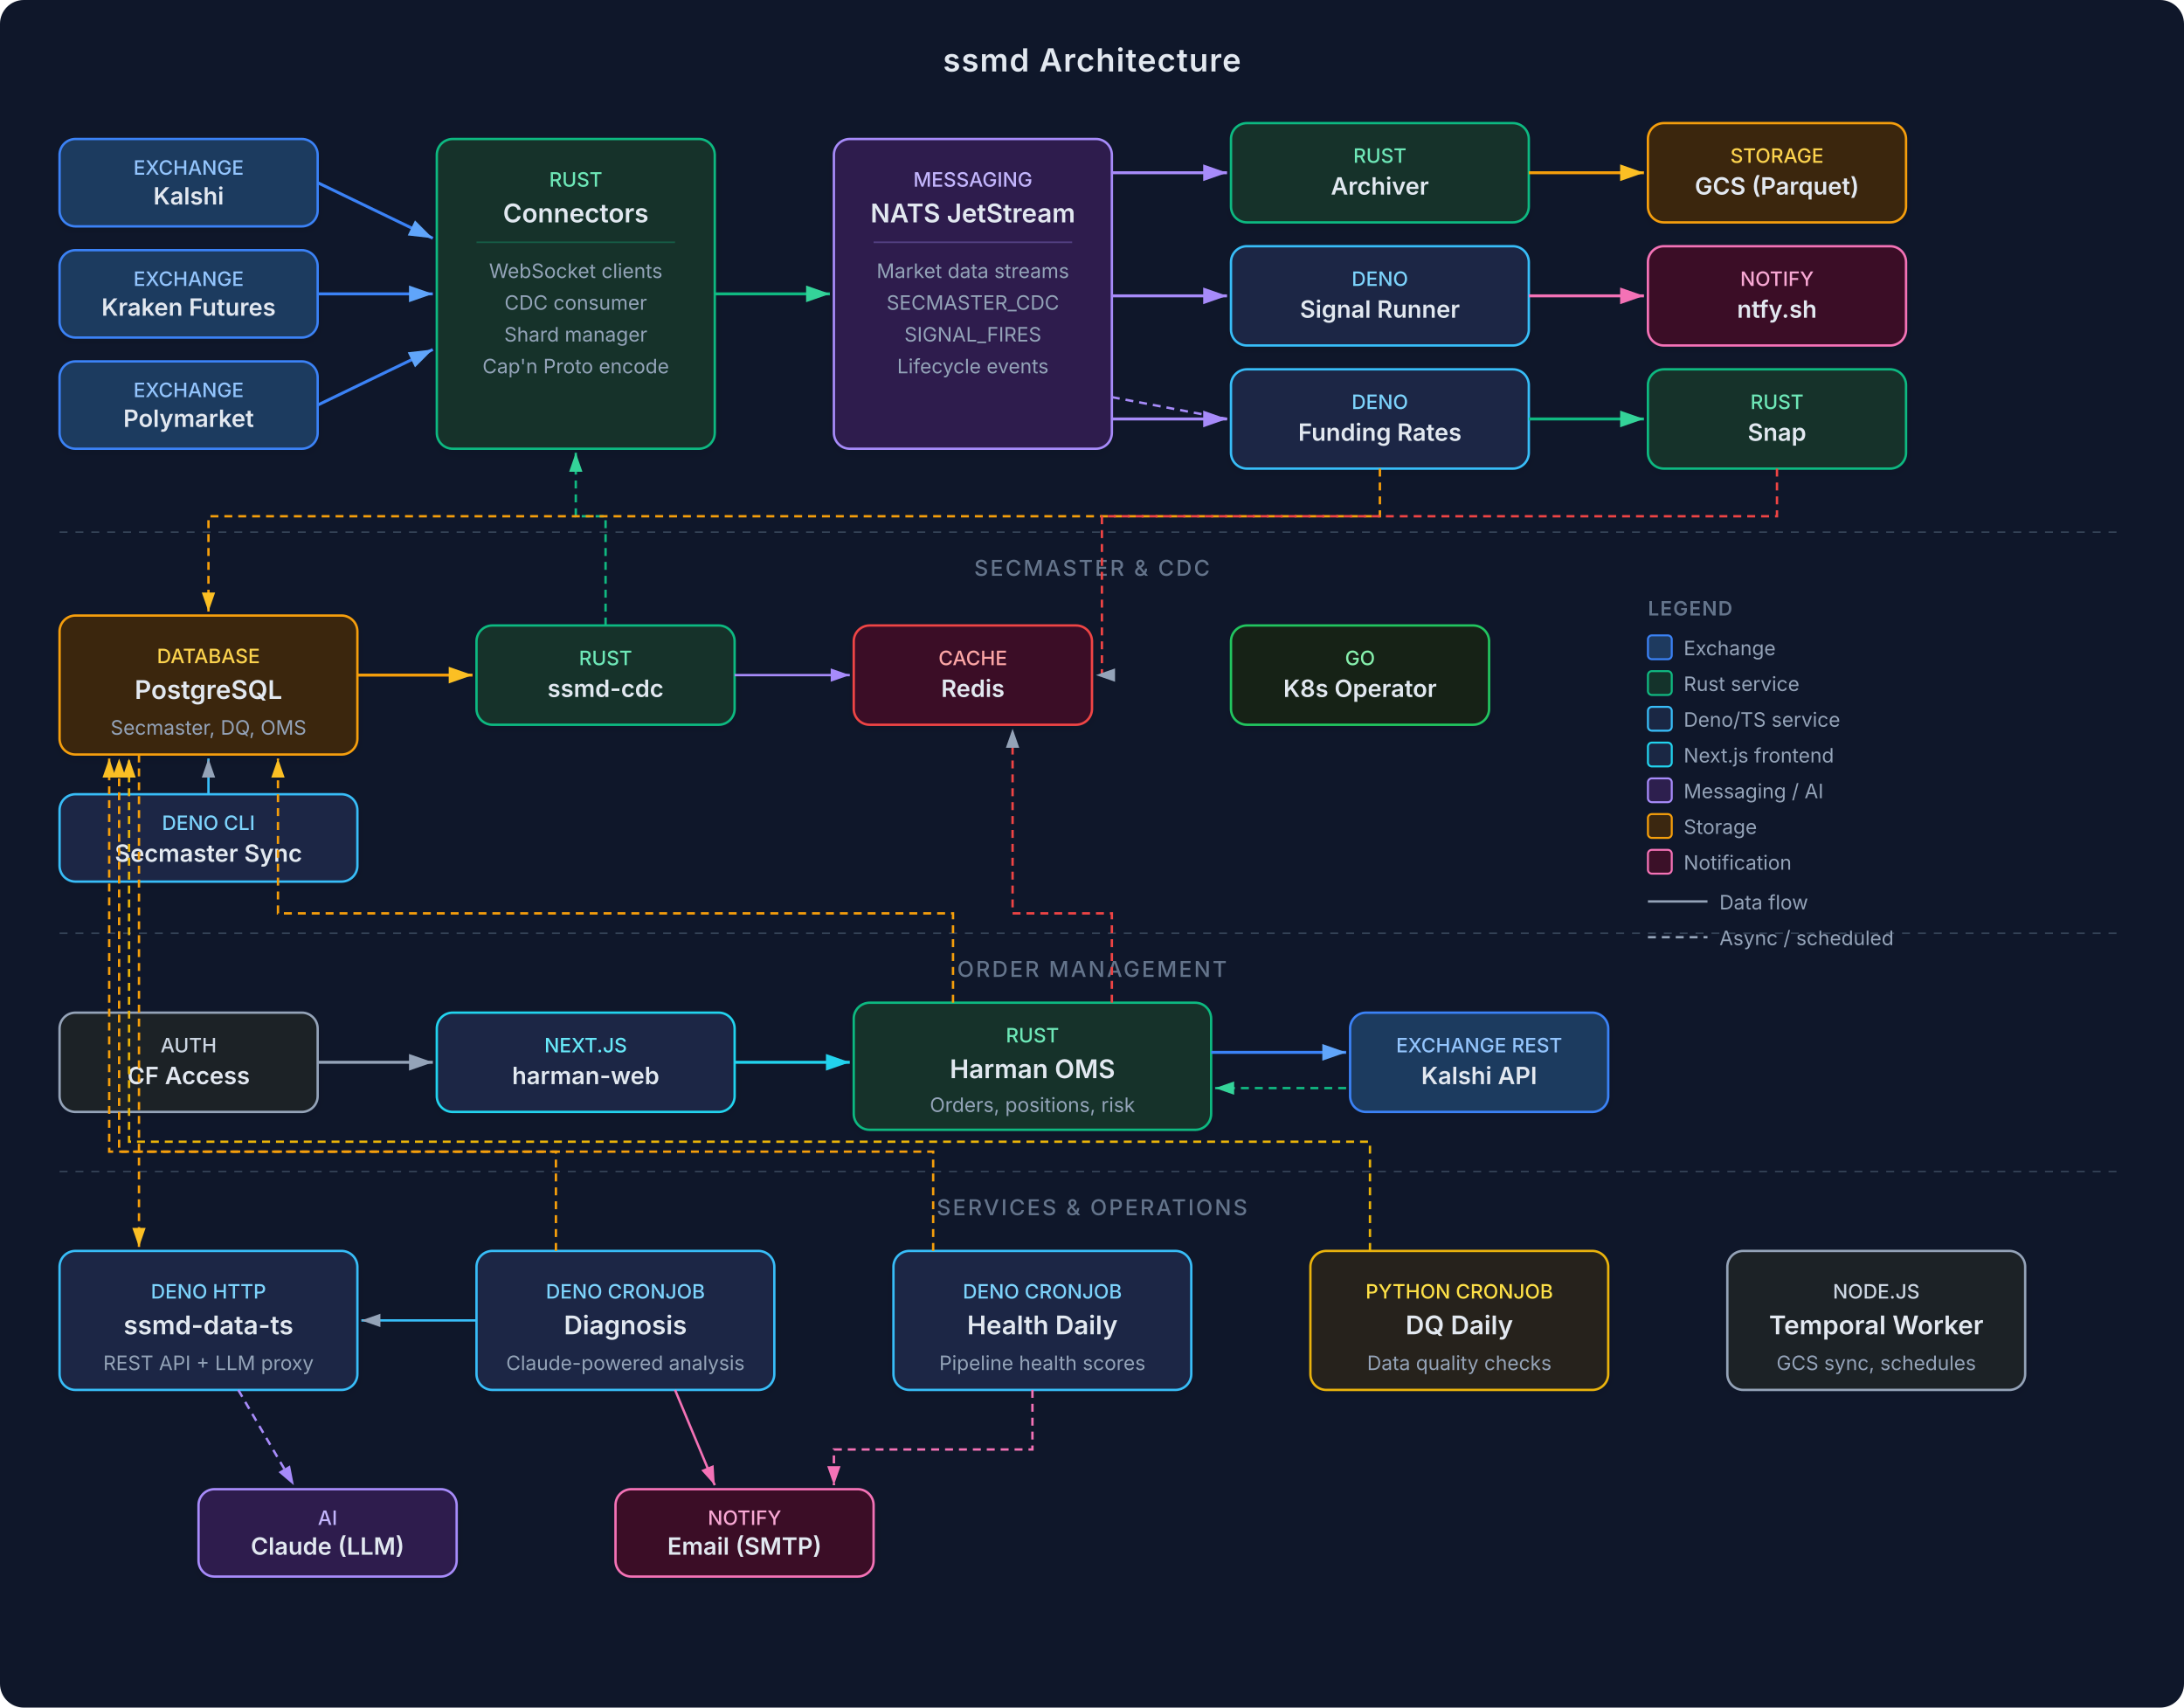
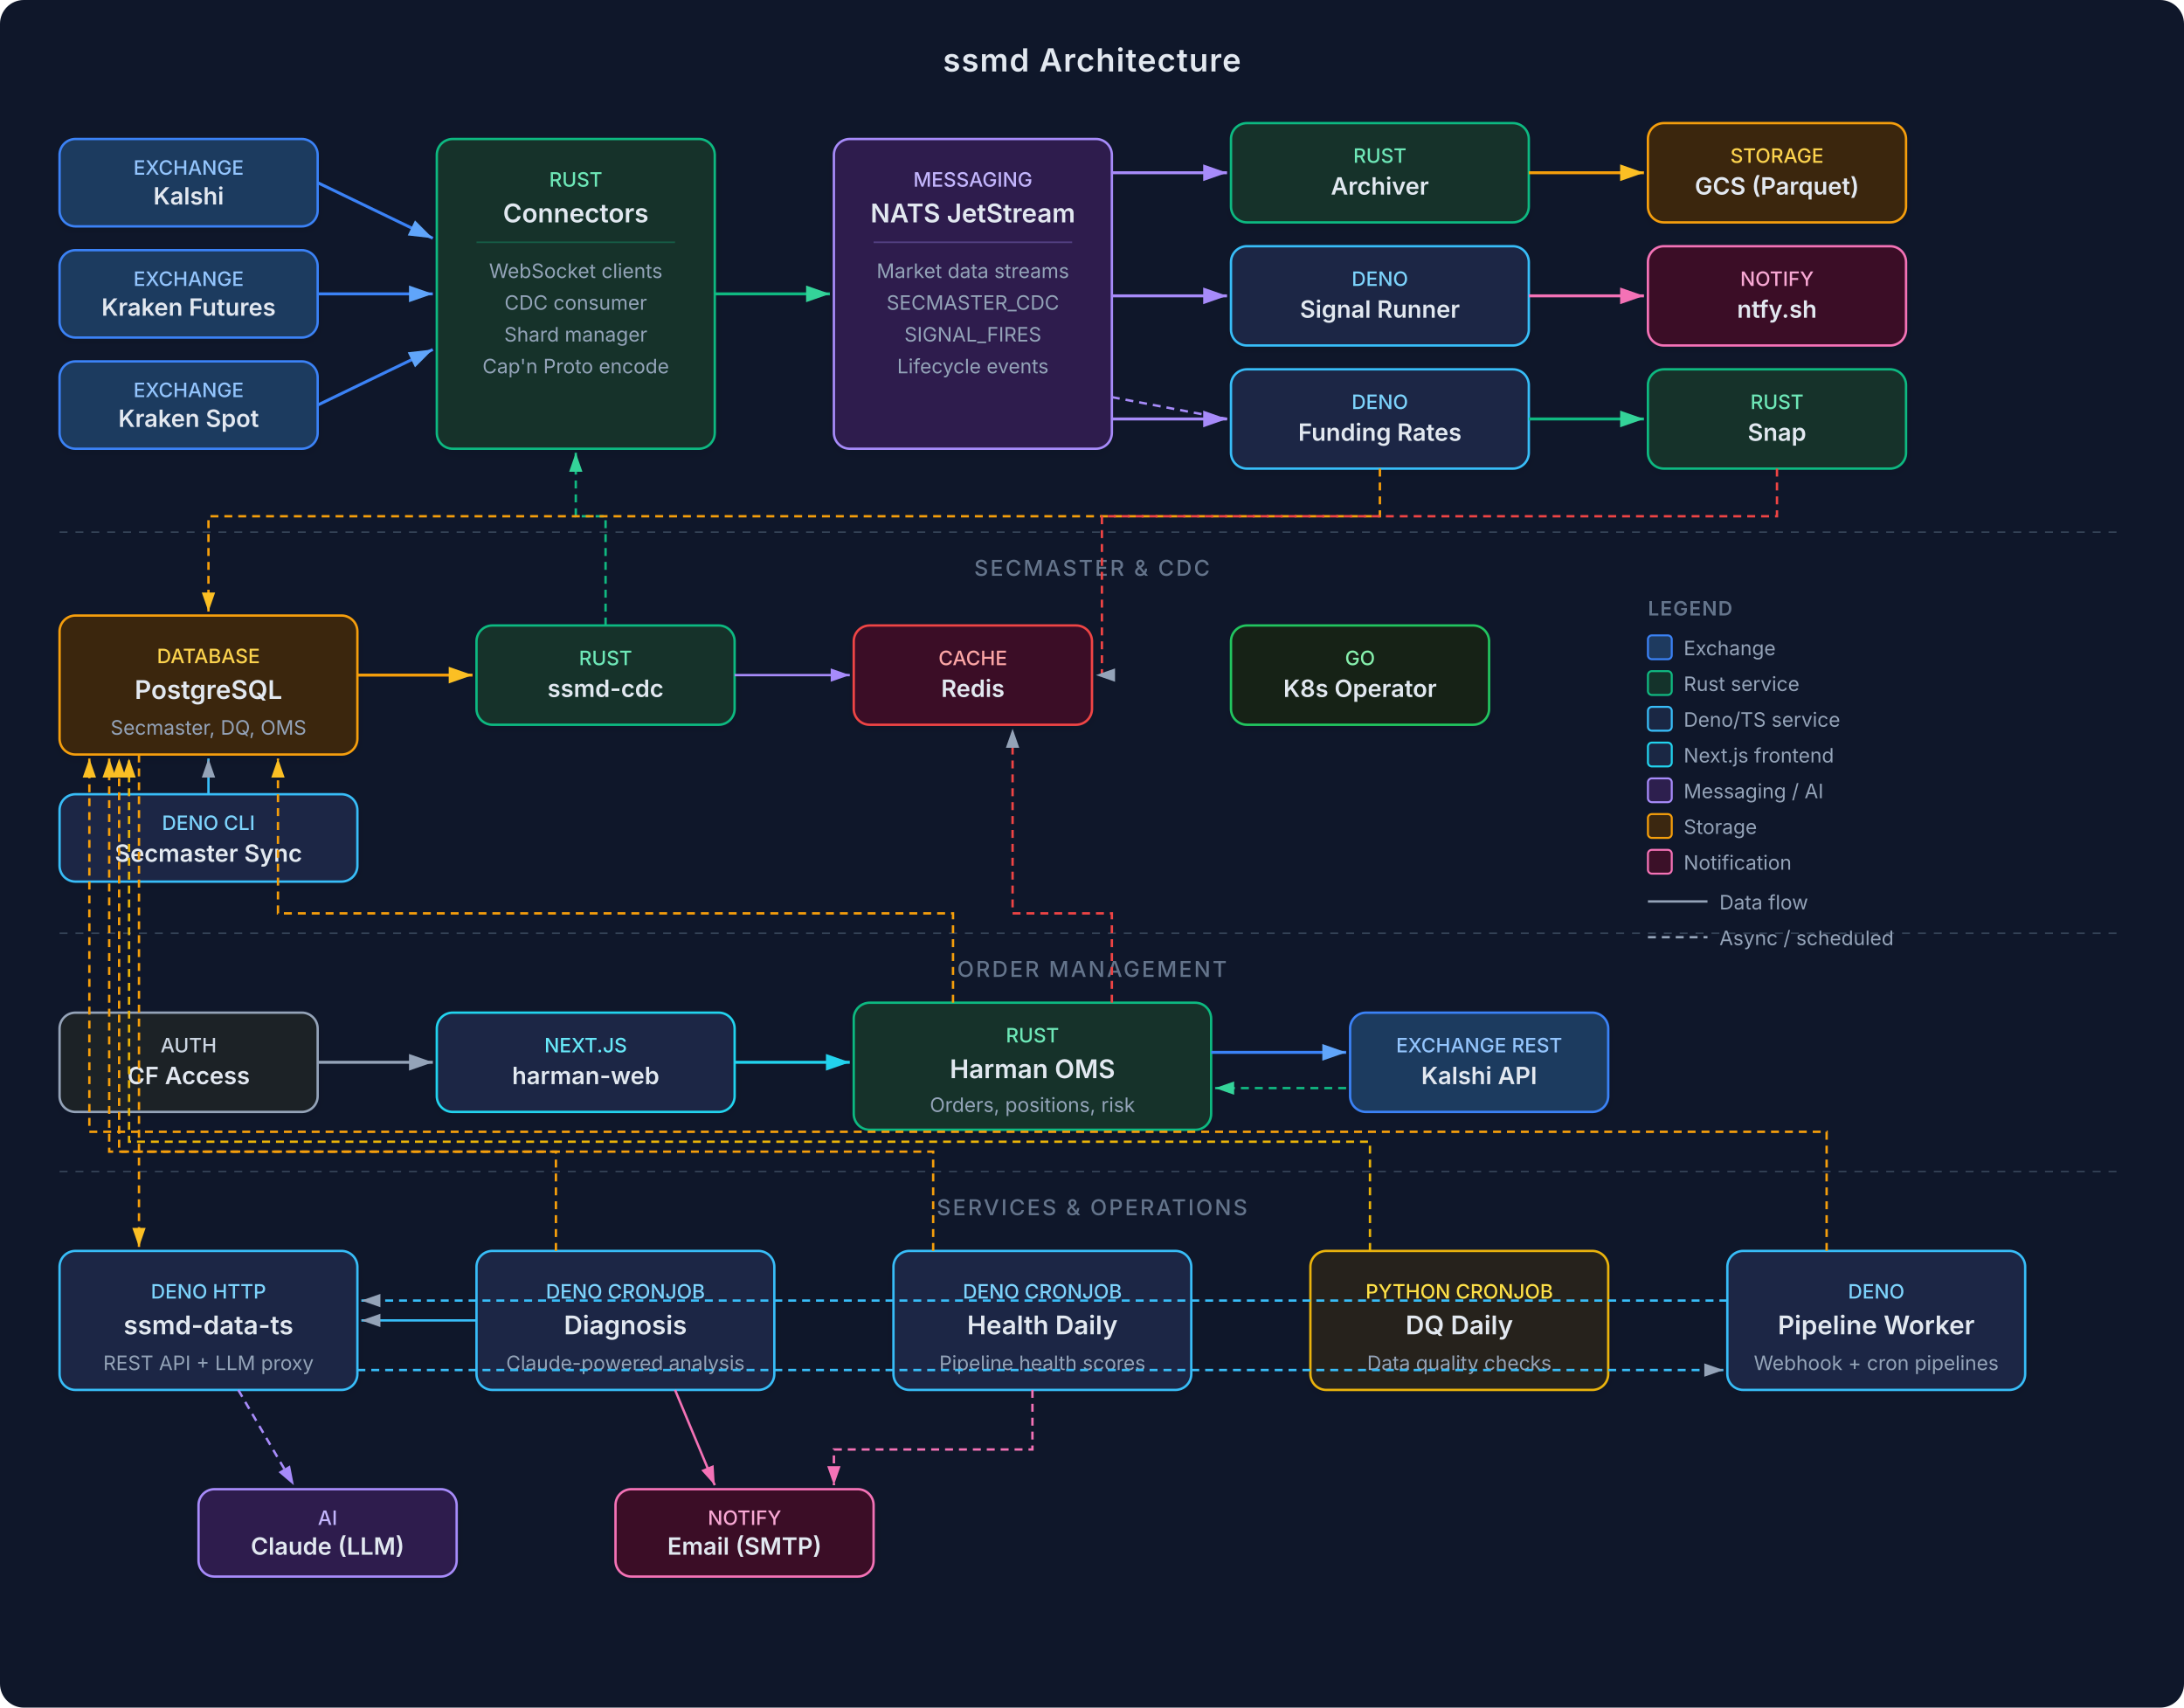
<svg xmlns="http://www.w3.org/2000/svg" viewBox="0 0 1100 860" font-family="'Inter', 'Segoe UI', system-ui, -apple-system, sans-serif">
  <defs>
    <filter id="shadow" x="-4%" y="-4%" width="108%" height="112%">
      <feDropShadow dx="0" dy="2" stdDeviation="3" flood-opacity="0.08" />
    </filter>
    <marker id="arrow" viewBox="0 0 10 7" refX="10" refY="3.5" markerWidth="8" markerHeight="6" orient="auto-start-reverse">
      <path d="M 0 0 L 10 3.5 L 0 7 z" fill="#94a3b8" />
    </marker>
    <marker id="arrow-blue" viewBox="0 0 10 7" refX="10" refY="3.5" markerWidth="8" markerHeight="6" orient="auto-start-reverse">
      <path d="M 0 0 L 10 3.5 L 0 7 z" fill="#60a5fa" />
    </marker>
    <marker id="arrow-green" viewBox="0 0 10 7" refX="10" refY="3.5" markerWidth="8" markerHeight="6" orient="auto-start-reverse">
      <path d="M 0 0 L 10 3.5 L 0 7 z" fill="#34d399" />
    </marker>
    <marker id="arrow-amber" viewBox="0 0 10 7" refX="10" refY="3.5" markerWidth="8" markerHeight="6" orient="auto-start-reverse">
      <path d="M 0 0 L 10 3.5 L 0 7 z" fill="#fbbf24" />
    </marker>
    <marker id="arrow-pink" viewBox="0 0 10 7" refX="10" refY="3.5" markerWidth="8" markerHeight="6" orient="auto-start-reverse">
      <path d="M 0 0 L 10 3.5 L 0 7 z" fill="#f472b6" />
    </marker>
    <marker id="arrow-purple" viewBox="0 0 10 7" refX="10" refY="3.5" markerWidth="8" markerHeight="6" orient="auto-start-reverse">
      <path d="M 0 0 L 10 3.5 L 0 7 z" fill="#a78bfa" />
    </marker>
    <marker id="arrow-cyan" viewBox="0 0 10 7" refX="10" refY="3.5" markerWidth="8" markerHeight="6" orient="auto-start-reverse">
      <path d="M 0 0 L 10 3.5 L 0 7 z" fill="#22d3ee" />
    </marker>
  </defs>
  <rect width="1100" height="860" rx="12" fill="#0f172a" />
  <text x="550" y="36" text-anchor="middle" fill="#e2e8f0" font-size="16" font-weight="600" letter-spacing="0.5">ssmd Architecture</text>
  <g filter="url(#shadow)">
    <rect x="30" y="70" width="130" height="44" rx="8" fill="#1e3a5f" stroke="#3b82f6" stroke-width="1.2" />
    <text x="95" y="88" text-anchor="middle" fill="#93c5fd" font-size="10" font-weight="500">EXCHANGE</text>
    <text x="95" y="103" text-anchor="middle" fill="#e2e8f0" font-size="12" font-weight="600">Kalshi</text>
  </g>
  <g filter="url(#shadow)">
    <rect x="30" y="126" width="130" height="44" rx="8" fill="#1e3a5f" stroke="#3b82f6" stroke-width="1.2" />
    <text x="95" y="144" text-anchor="middle" fill="#93c5fd" font-size="10" font-weight="500">EXCHANGE</text>
    <text x="95" y="159" text-anchor="middle" fill="#e2e8f0" font-size="12" font-weight="600">Kraken Futures</text>
  </g>
  <g filter="url(#shadow)">
    <rect x="30" y="182" width="130" height="44" rx="8" fill="#1e3a5f" stroke="#3b82f6" stroke-width="1.2" />
    <text x="95" y="200" text-anchor="middle" fill="#93c5fd" font-size="10" font-weight="500">EXCHANGE</text>
-     <text x="95" y="215" text-anchor="middle" fill="#e2e8f0" font-size="12" font-weight="600">Polymarket</text>
+     <text x="95" y="215" text-anchor="middle" fill="#e2e8f0" font-size="12" font-weight="600">Kraken Spot</text>
  </g>
  <g filter="url(#shadow)">
    <rect x="220" y="70" width="140" height="156" rx="8" fill="#14332b" stroke="#10b981" stroke-width="1.2" />
    <text x="290" y="94" text-anchor="middle" fill="#6ee7b7" font-size="10" font-weight="500">RUST</text>
    <text x="290" y="112" text-anchor="middle" fill="#e2e8f0" font-size="13" font-weight="600">Connectors</text>
    <line x1="240" y1="122" x2="340" y2="122" stroke="#10b981" stroke-opacity="0.3" stroke-width="0.8" />
    <text x="290" y="140" text-anchor="middle" fill="#94a3b8" font-size="10">WebSocket clients</text>
    <text x="290" y="156" text-anchor="middle" fill="#94a3b8" font-size="10">CDC consumer</text>
    <text x="290" y="172" text-anchor="middle" fill="#94a3b8" font-size="10">Shard manager</text>
    <text x="290" y="188" text-anchor="middle" fill="#94a3b8" font-size="10">Cap'n Proto encode</text>
  </g>
  <g filter="url(#shadow)">
    <rect x="420" y="70" width="140" height="156" rx="8" fill="#2d1f4e" stroke="#a78bfa" stroke-width="1.2" />
    <text x="490" y="94" text-anchor="middle" fill="#c4b5fd" font-size="10" font-weight="500">MESSAGING</text>
    <text x="490" y="112" text-anchor="middle" fill="#e2e8f0" font-size="13" font-weight="600">NATS JetStream</text>
    <line x1="440" y1="122" x2="540" y2="122" stroke="#a78bfa" stroke-opacity="0.3" stroke-width="0.8" />
    <text x="490" y="140" text-anchor="middle" fill="#94a3b8" font-size="10">Market data streams</text>
    <text x="490" y="156" text-anchor="middle" fill="#94a3b8" font-size="10">SECMASTER_CDC</text>
    <text x="490" y="172" text-anchor="middle" fill="#94a3b8" font-size="10">SIGNAL_FIRES</text>
    <text x="490" y="188" text-anchor="middle" fill="#94a3b8" font-size="10">Lifecycle events</text>
  </g>
  <g filter="url(#shadow)">
    <rect x="620" y="62" width="150" height="50" rx="8" fill="#14332b" stroke="#10b981" stroke-width="1.2" />
    <text x="695" y="82" text-anchor="middle" fill="#6ee7b7" font-size="10" font-weight="500">RUST</text>
    <text x="695" y="98" text-anchor="middle" fill="#e2e8f0" font-size="12" font-weight="600">Archiver</text>
  </g>
  <g filter="url(#shadow)">
    <rect x="620" y="124" width="150" height="50" rx="8" fill="#1a2744" stroke="#38bdf8" stroke-width="1.2" />
    <text x="695" y="144" text-anchor="middle" fill="#7dd3fc" font-size="10" font-weight="500">DENO</text>
    <text x="695" y="160" text-anchor="middle" fill="#e2e8f0" font-size="12" font-weight="600">Signal Runner</text>
  </g>
  <g filter="url(#shadow)">
    <rect x="620" y="186" width="150" height="50" rx="8" fill="#1a2744" stroke="#38bdf8" stroke-width="1.2" />
    <text x="695" y="206" text-anchor="middle" fill="#7dd3fc" font-size="10" font-weight="500">DENO</text>
    <text x="695" y="222" text-anchor="middle" fill="#e2e8f0" font-size="12" font-weight="600">Funding Rates</text>
  </g>
  <g filter="url(#shadow)">
    <rect x="830" y="186" width="130" height="50" rx="8" fill="#14332b" stroke="#10b981" stroke-width="1.2" />
    <text x="895" y="206" text-anchor="middle" fill="#6ee7b7" font-size="10" font-weight="500">RUST</text>
    <text x="895" y="222" text-anchor="middle" fill="#e2e8f0" font-size="12" font-weight="600">Snap</text>
  </g>
  <g filter="url(#shadow)">
    <rect x="830" y="62" width="130" height="50" rx="8" fill="#3b2710" stroke="#f59e0b" stroke-width="1.2" />
    <text x="895" y="82" text-anchor="middle" fill="#fcd34d" font-size="10" font-weight="500">STORAGE</text>
    <text x="895" y="98" text-anchor="middle" fill="#e2e8f0" font-size="12" font-weight="600">GCS (Parquet)</text>
  </g>
  <g filter="url(#shadow)">
    <rect x="830" y="124" width="130" height="50" rx="8" fill="#3b1028" stroke="#f472b6" stroke-width="1.2" />
    <text x="895" y="144" text-anchor="middle" fill="#f9a8d4" font-size="10" font-weight="500">NOTIFY</text>
    <text x="895" y="160" text-anchor="middle" fill="#e2e8f0" font-size="12" font-weight="600">ntfy.sh</text>
  </g>
  <line x1="160" y1="92" x2="218" y2="120" stroke="#3b82f6" stroke-width="1.5" marker-end="url(#arrow-blue)" />
  <line x1="160" y1="148" x2="218" y2="148" stroke="#3b82f6" stroke-width="1.5" marker-end="url(#arrow-blue)" />
  <line x1="160" y1="204" x2="218" y2="176" stroke="#3b82f6" stroke-width="1.5" marker-end="url(#arrow-blue)" />
  <line x1="360" y1="148" x2="418" y2="148" stroke="#10b981" stroke-width="1.5" marker-end="url(#arrow-green)" />
  <line x1="560" y1="87" x2="618" y2="87" stroke="#a78bfa" stroke-width="1.5" marker-end="url(#arrow-purple)" />
  <line x1="560" y1="149" x2="618" y2="149" stroke="#a78bfa" stroke-width="1.5" marker-end="url(#arrow-purple)" />
  <line x1="560" y1="211" x2="618" y2="211" stroke="#a78bfa" stroke-width="1.5" marker-end="url(#arrow-purple)" />
  <line x1="770" y1="87" x2="828" y2="87" stroke="#f59e0b" stroke-width="1.5" marker-end="url(#arrow-amber)" />
  <line x1="770" y1="149" x2="828" y2="149" stroke="#f472b6" stroke-width="1.5" marker-end="url(#arrow-pink)" />
  <line x1="560" y1="200" x2="618" y2="211" stroke="#a78bfa" stroke-width="1.2" stroke-dasharray="4,3" />
  <line x1="770" y1="211" x2="828" y2="211" stroke="#10b981" stroke-width="1.5" marker-end="url(#arrow-green)" />
  <line x1="30" y1="268" x2="1070" y2="268" stroke="#334155" stroke-width="0.8" stroke-dasharray="4,4" />
  <text x="550" y="290" text-anchor="middle" fill="#64748b" font-size="11" font-weight="500" letter-spacing="1">SECMASTER &amp; CDC</text>
  <g filter="url(#shadow)">
    <rect x="30" y="310" width="150" height="70" rx="8" fill="#3b2710" stroke="#f59e0b" stroke-width="1.2" />
    <text x="105" y="334" text-anchor="middle" fill="#fcd34d" font-size="10" font-weight="500">DATABASE</text>
    <text x="105" y="352" text-anchor="middle" fill="#e2e8f0" font-size="13" font-weight="600">PostgreSQL</text>
    <text x="105" y="370" text-anchor="middle" fill="#94a3b8" font-size="10">Secmaster, DQ, OMS</text>
  </g>
  <g filter="url(#shadow)">
    <rect x="240" y="315" width="130" height="50" rx="8" fill="#14332b" stroke="#10b981" stroke-width="1.2" />
    <text x="305" y="335" text-anchor="middle" fill="#6ee7b7" font-size="10" font-weight="500">RUST</text>
    <text x="305" y="351" text-anchor="middle" fill="#e2e8f0" font-size="12" font-weight="600">ssmd-cdc</text>
  </g>
  <g filter="url(#shadow)">
    <rect x="430" y="315" width="120" height="50" rx="8" fill="#3b1028" stroke="#ef4444" stroke-width="1.2" />
    <text x="490" y="335" text-anchor="middle" fill="#fca5a5" font-size="10" font-weight="500">CACHE</text>
    <text x="490" y="351" text-anchor="middle" fill="#e2e8f0" font-size="12" font-weight="600">Redis</text>
  </g>
  <g filter="url(#shadow)">
    <rect x="620" y="315" width="130" height="50" rx="8" fill="#162317" stroke="#22c55e" stroke-width="1.2" />
    <text x="685" y="335" text-anchor="middle" fill="#86efac" font-size="10" font-weight="500">GO</text>
    <text x="685" y="351" text-anchor="middle" fill="#e2e8f0" font-size="12" font-weight="600">K8s Operator</text>
  </g>
  <g filter="url(#shadow)">
    <rect x="30" y="400" width="150" height="44" rx="8" fill="#1a2744" stroke="#38bdf8" stroke-width="1.2" />
    <text x="105" y="418" text-anchor="middle" fill="#7dd3fc" font-size="10" font-weight="500">DENO CLI</text>
    <text x="105" y="434" text-anchor="middle" fill="#e2e8f0" font-size="12" font-weight="600">Secmaster Sync</text>
  </g>
  <line x1="105" y1="400" x2="105" y2="382" stroke="#38bdf8" stroke-width="1.2" marker-end="url(#arrow)" />
  <line x1="180" y1="340" x2="238" y2="340" stroke="#f59e0b" stroke-width="1.5" marker-end="url(#arrow-amber)" />
  <line x1="370" y1="340" x2="428" y2="340" stroke="#a78bfa" stroke-width="1.2" marker-end="url(#arrow-purple)" />
  <path d="M 305 315 L 305 260 L 290 260 L 290 228" stroke="#10b981" stroke-width="1.2" fill="none" marker-end="url(#arrow-green)" stroke-dasharray="4,3" />
  <path d="M 695 236 L 695 260 L 105 260 L 105 308" stroke="#f59e0b" stroke-width="1.2" fill="none" marker-end="url(#arrow-amber)" stroke-dasharray="4,3" />
  <path d="M 895 236 L 895 260 L 555 260 L 555 340 L 552 340" stroke="#ef4444" stroke-width="1.2" fill="none" marker-end="url(#arrow)" stroke-dasharray="4,3" />
  <line x1="30" y1="470" x2="1070" y2="470" stroke="#334155" stroke-width="0.8" stroke-dasharray="4,4" />
  <text x="550" y="492" text-anchor="middle" fill="#64748b" font-size="11" font-weight="500" letter-spacing="1">ORDER MANAGEMENT</text>
  <g filter="url(#shadow)">
    <rect x="30" y="510" width="130" height="50" rx="8" fill="#1c2127" stroke="#94a3b8" stroke-width="1.2" />
    <text x="95" y="530" text-anchor="middle" fill="#cbd5e1" font-size="10" font-weight="500">AUTH</text>
    <text x="95" y="546" text-anchor="middle" fill="#e2e8f0" font-size="12" font-weight="600">CF Access</text>
  </g>
  <g filter="url(#shadow)">
    <rect x="220" y="510" width="150" height="50" rx="8" fill="#1a2744" stroke="#22d3ee" stroke-width="1.2" />
    <text x="295" y="530" text-anchor="middle" fill="#67e8f9" font-size="10" font-weight="500">NEXT.JS</text>
    <text x="295" y="546" text-anchor="middle" fill="#e2e8f0" font-size="12" font-weight="600">harman-web</text>
  </g>
  <g filter="url(#shadow)">
    <rect x="430" y="505" width="180" height="64" rx="8" fill="#14332b" stroke="#10b981" stroke-width="1.2" />
    <text x="520" y="525" text-anchor="middle" fill="#6ee7b7" font-size="10" font-weight="500">RUST</text>
    <text x="520" y="543" text-anchor="middle" fill="#e2e8f0" font-size="13" font-weight="600">Harman OMS</text>
    <text x="520" y="560" text-anchor="middle" fill="#94a3b8" font-size="10">Orders, positions, risk</text>
  </g>
  <g filter="url(#shadow)">
    <rect x="680" y="510" width="130" height="50" rx="8" fill="#1e3a5f" stroke="#3b82f6" stroke-width="1.2" />
    <text x="745" y="530" text-anchor="middle" fill="#93c5fd" font-size="10" font-weight="500">EXCHANGE REST</text>
    <text x="745" y="546" text-anchor="middle" fill="#e2e8f0" font-size="12" font-weight="600">Kalshi API</text>
  </g>
  <line x1="160" y1="535" x2="218" y2="535" stroke="#94a3b8" stroke-width="1.5" marker-end="url(#arrow)" />
  <line x1="370" y1="535" x2="428" y2="535" stroke="#22d3ee" stroke-width="1.5" marker-end="url(#arrow-cyan)" />
  <line x1="610" y1="530" x2="678" y2="530" stroke="#3b82f6" stroke-width="1.5" marker-end="url(#arrow-blue)" />
  <line x1="678" y1="548" x2="612" y2="548" stroke="#10b981" stroke-width="1.2" marker-end="url(#arrow-green)" stroke-dasharray="4,3" />
  <path d="M 480 505 L 480 460 L 140 460 L 140 382" stroke="#f59e0b" stroke-width="1.2" fill="none" marker-end="url(#arrow-amber)" stroke-dasharray="4,3" />
  <path d="M 560 505 L 560 460 L 510 460 L 510 367" stroke="#ef4444" stroke-width="1.2" fill="none" marker-end="url(#arrow)" stroke-dasharray="4,3" />
  <line x1="30" y1="590" x2="1070" y2="590" stroke="#334155" stroke-width="0.8" stroke-dasharray="4,4" />
  <text x="550" y="612" text-anchor="middle" fill="#64748b" font-size="11" font-weight="500" letter-spacing="1">SERVICES &amp; OPERATIONS</text>
  <g filter="url(#shadow)">
    <rect x="30" y="630" width="150" height="70" rx="8" fill="#1a2744" stroke="#38bdf8" stroke-width="1.2" />
    <text x="105" y="654" text-anchor="middle" fill="#7dd3fc" font-size="10" font-weight="500">DENO HTTP</text>
    <text x="105" y="672" text-anchor="middle" fill="#e2e8f0" font-size="13" font-weight="600">ssmd-data-ts</text>
    <text x="105" y="690" text-anchor="middle" fill="#94a3b8" font-size="10">REST API + LLM proxy</text>
  </g>
  <g filter="url(#shadow)">
    <rect x="240" y="630" width="150" height="70" rx="8" fill="#1a2744" stroke="#38bdf8" stroke-width="1.2" />
    <text x="315" y="654" text-anchor="middle" fill="#7dd3fc" font-size="10" font-weight="500">DENO CRONJOB</text>
    <text x="315" y="672" text-anchor="middle" fill="#e2e8f0" font-size="13" font-weight="600">Diagnosis</text>
    <text x="315" y="690" text-anchor="middle" fill="#94a3b8" font-size="10">Claude-powered analysis</text>
  </g>
  <g filter="url(#shadow)">
    <rect x="450" y="630" width="150" height="70" rx="8" fill="#1a2744" stroke="#38bdf8" stroke-width="1.2" />
    <text x="525" y="654" text-anchor="middle" fill="#7dd3fc" font-size="10" font-weight="500">DENO CRONJOB</text>
    <text x="525" y="672" text-anchor="middle" fill="#e2e8f0" font-size="13" font-weight="600">Health Daily</text>
    <text x="525" y="690" text-anchor="middle" fill="#94a3b8" font-size="10">Pipeline health scores</text>
  </g>
  <g filter="url(#shadow)">
    <rect x="660" y="630" width="150" height="70" rx="8" fill="#27221a" stroke="#eab308" stroke-width="1.2" />
    <text x="735" y="654" text-anchor="middle" fill="#fde047" font-size="10" font-weight="500">PYTHON CRONJOB</text>
    <text x="735" y="672" text-anchor="middle" fill="#e2e8f0" font-size="13" font-weight="600">DQ Daily</text>
    <text x="735" y="690" text-anchor="middle" fill="#94a3b8" font-size="10">Data quality checks</text>
  </g>
  <g filter="url(#shadow)">
-     <rect x="870" y="630" width="150" height="70" rx="8" fill="#1c2127" stroke="#94a3b8" stroke-width="1.2" />
-     <text x="945" y="654" text-anchor="middle" fill="#cbd5e1" font-size="10" font-weight="500">NODE.JS</text>
-     <text x="945" y="672" text-anchor="middle" fill="#e2e8f0" font-size="13" font-weight="600">Temporal Worker</text>
-     <text x="945" y="690" text-anchor="middle" fill="#94a3b8" font-size="10">GCS sync, schedules</text>
+     <rect x="870" y="630" width="150" height="70" rx="8" fill="#1a2744" stroke="#38bdf8" stroke-width="1.2" />
+     <text x="945" y="654" text-anchor="middle" fill="#7dd3fc" font-size="10" font-weight="500">DENO</text>
+     <text x="945" y="672" text-anchor="middle" fill="#e2e8f0" font-size="13" font-weight="600">Pipeline Worker</text>
+     <text x="945" y="690" text-anchor="middle" fill="#94a3b8" font-size="10">Webhook + cron pipelines</text>
  </g>
  <g filter="url(#shadow)">
    <rect x="310" y="750" width="130" height="44" rx="8" fill="#3b1028" stroke="#f472b6" stroke-width="1.2" />
    <text x="375" y="768" text-anchor="middle" fill="#f9a8d4" font-size="10" font-weight="500">NOTIFY</text>
    <text x="375" y="783" text-anchor="middle" fill="#e2e8f0" font-size="12" font-weight="600">Email (SMTP)</text>
  </g>
  <g filter="url(#shadow)">
    <rect x="100" y="750" width="130" height="44" rx="8" fill="#2d1f4e" stroke="#a78bfa" stroke-width="1.2" />
    <text x="165" y="768" text-anchor="middle" fill="#c4b5fd" font-size="10" font-weight="500">AI</text>
    <text x="165" y="783" text-anchor="middle" fill="#e2e8f0" font-size="12" font-weight="600">Claude (LLM)</text>
  </g>
  <path d="M 70 380 L 70 628" stroke="#f59e0b" stroke-width="1.2" fill="none" marker-end="url(#arrow-amber)" stroke-dasharray="4,3" />
  <line x1="240" y1="665" x2="182" y2="665" stroke="#38bdf8" stroke-width="1.2" marker-end="url(#arrow)" />
  <path d="M 280 630 L 280 580 L 55 580 L 55 382" stroke="#f59e0b" stroke-width="1.2" fill="none" marker-end="url(#arrow-amber)" stroke-dasharray="4,3" />
  <path d="M 470 630 L 470 580 L 60 580 L 60 382" stroke="#f59e0b" stroke-width="1.2" fill="none" marker-end="url(#arrow-amber)" stroke-dasharray="4,3" />
  <path d="M 690 630 L 690 575 L 65 575 L 65 382" stroke="#eab308" stroke-width="1.2" fill="none" marker-end="url(#arrow-amber)" stroke-dasharray="4,3" />
  <line x1="120" y1="700" x2="148" y2="748" stroke="#a78bfa" stroke-width="1.2" marker-end="url(#arrow-purple)" stroke-dasharray="4,3" />
  <line x1="340" y1="700" x2="360" y2="748" stroke="#f472b6" stroke-width="1.2" marker-end="url(#arrow-pink)" />
  <path d="M 520 700 L 520 730 L 420 730 L 420 748" stroke="#f472b6" stroke-width="1.2" fill="none" marker-end="url(#arrow-pink)" stroke-dasharray="4,3" />
+   <path d="M 870 655 L 182 655" stroke="#38bdf8" stroke-width="1.2" fill="none" marker-end="url(#arrow)" stroke-dasharray="4,3" />
+   <path d="M 920 630 L 920 570 L 45 570 L 45 382" stroke="#f59e0b" stroke-width="1.2" fill="none" marker-end="url(#arrow-amber)" stroke-dasharray="4,3" />
+   <path d="M 180 690 L 868 690" stroke="#38bdf8" stroke-width="1.2" fill="none" marker-end="url(#arrow)" stroke-dasharray="4,3" />
  <g transform="translate(830, 310)">
    <text x="0" y="0" fill="#64748b" font-size="10" font-weight="600" letter-spacing="0.5">LEGEND</text>
    <rect x="0" y="10" width="12" height="12" rx="2" fill="#1e3a5f" stroke="#3b82f6" stroke-width="1" />
    <text x="18" y="20" fill="#94a3b8" font-size="10">Exchange</text>
    <rect x="0" y="28" width="12" height="12" rx="2" fill="#14332b" stroke="#10b981" stroke-width="1" />
    <text x="18" y="38" fill="#94a3b8" font-size="10">Rust service</text>
    <rect x="0" y="46" width="12" height="12" rx="2" fill="#1a2744" stroke="#38bdf8" stroke-width="1" />
    <text x="18" y="56" fill="#94a3b8" font-size="10">Deno/TS service</text>
    <rect x="0" y="64" width="12" height="12" rx="2" fill="#1a2744" stroke="#22d3ee" stroke-width="1" />
    <text x="18" y="74" fill="#94a3b8" font-size="10">Next.js frontend</text>
    <rect x="0" y="82" width="12" height="12" rx="2" fill="#2d1f4e" stroke="#a78bfa" stroke-width="1" />
    <text x="18" y="92" fill="#94a3b8" font-size="10">Messaging / AI</text>
    <rect x="0" y="100" width="12" height="12" rx="2" fill="#3b2710" stroke="#f59e0b" stroke-width="1" />
    <text x="18" y="110" fill="#94a3b8" font-size="10">Storage</text>
    <rect x="0" y="118" width="12" height="12" rx="2" fill="#3b1028" stroke="#f472b6" stroke-width="1" />
    <text x="18" y="128" fill="#94a3b8" font-size="10">Notification</text>
    <line x1="0" y1="144" x2="30" y2="144" stroke="#94a3b8" stroke-width="1.2" />
    <text x="36" y="148" fill="#94a3b8" font-size="10">Data flow</text>
    <line x1="0" y1="162" x2="30" y2="162" stroke="#94a3b8" stroke-width="1.2" stroke-dasharray="4,3" />
    <text x="36" y="166" fill="#94a3b8" font-size="10">Async / scheduled</text>
  </g>
</svg>
